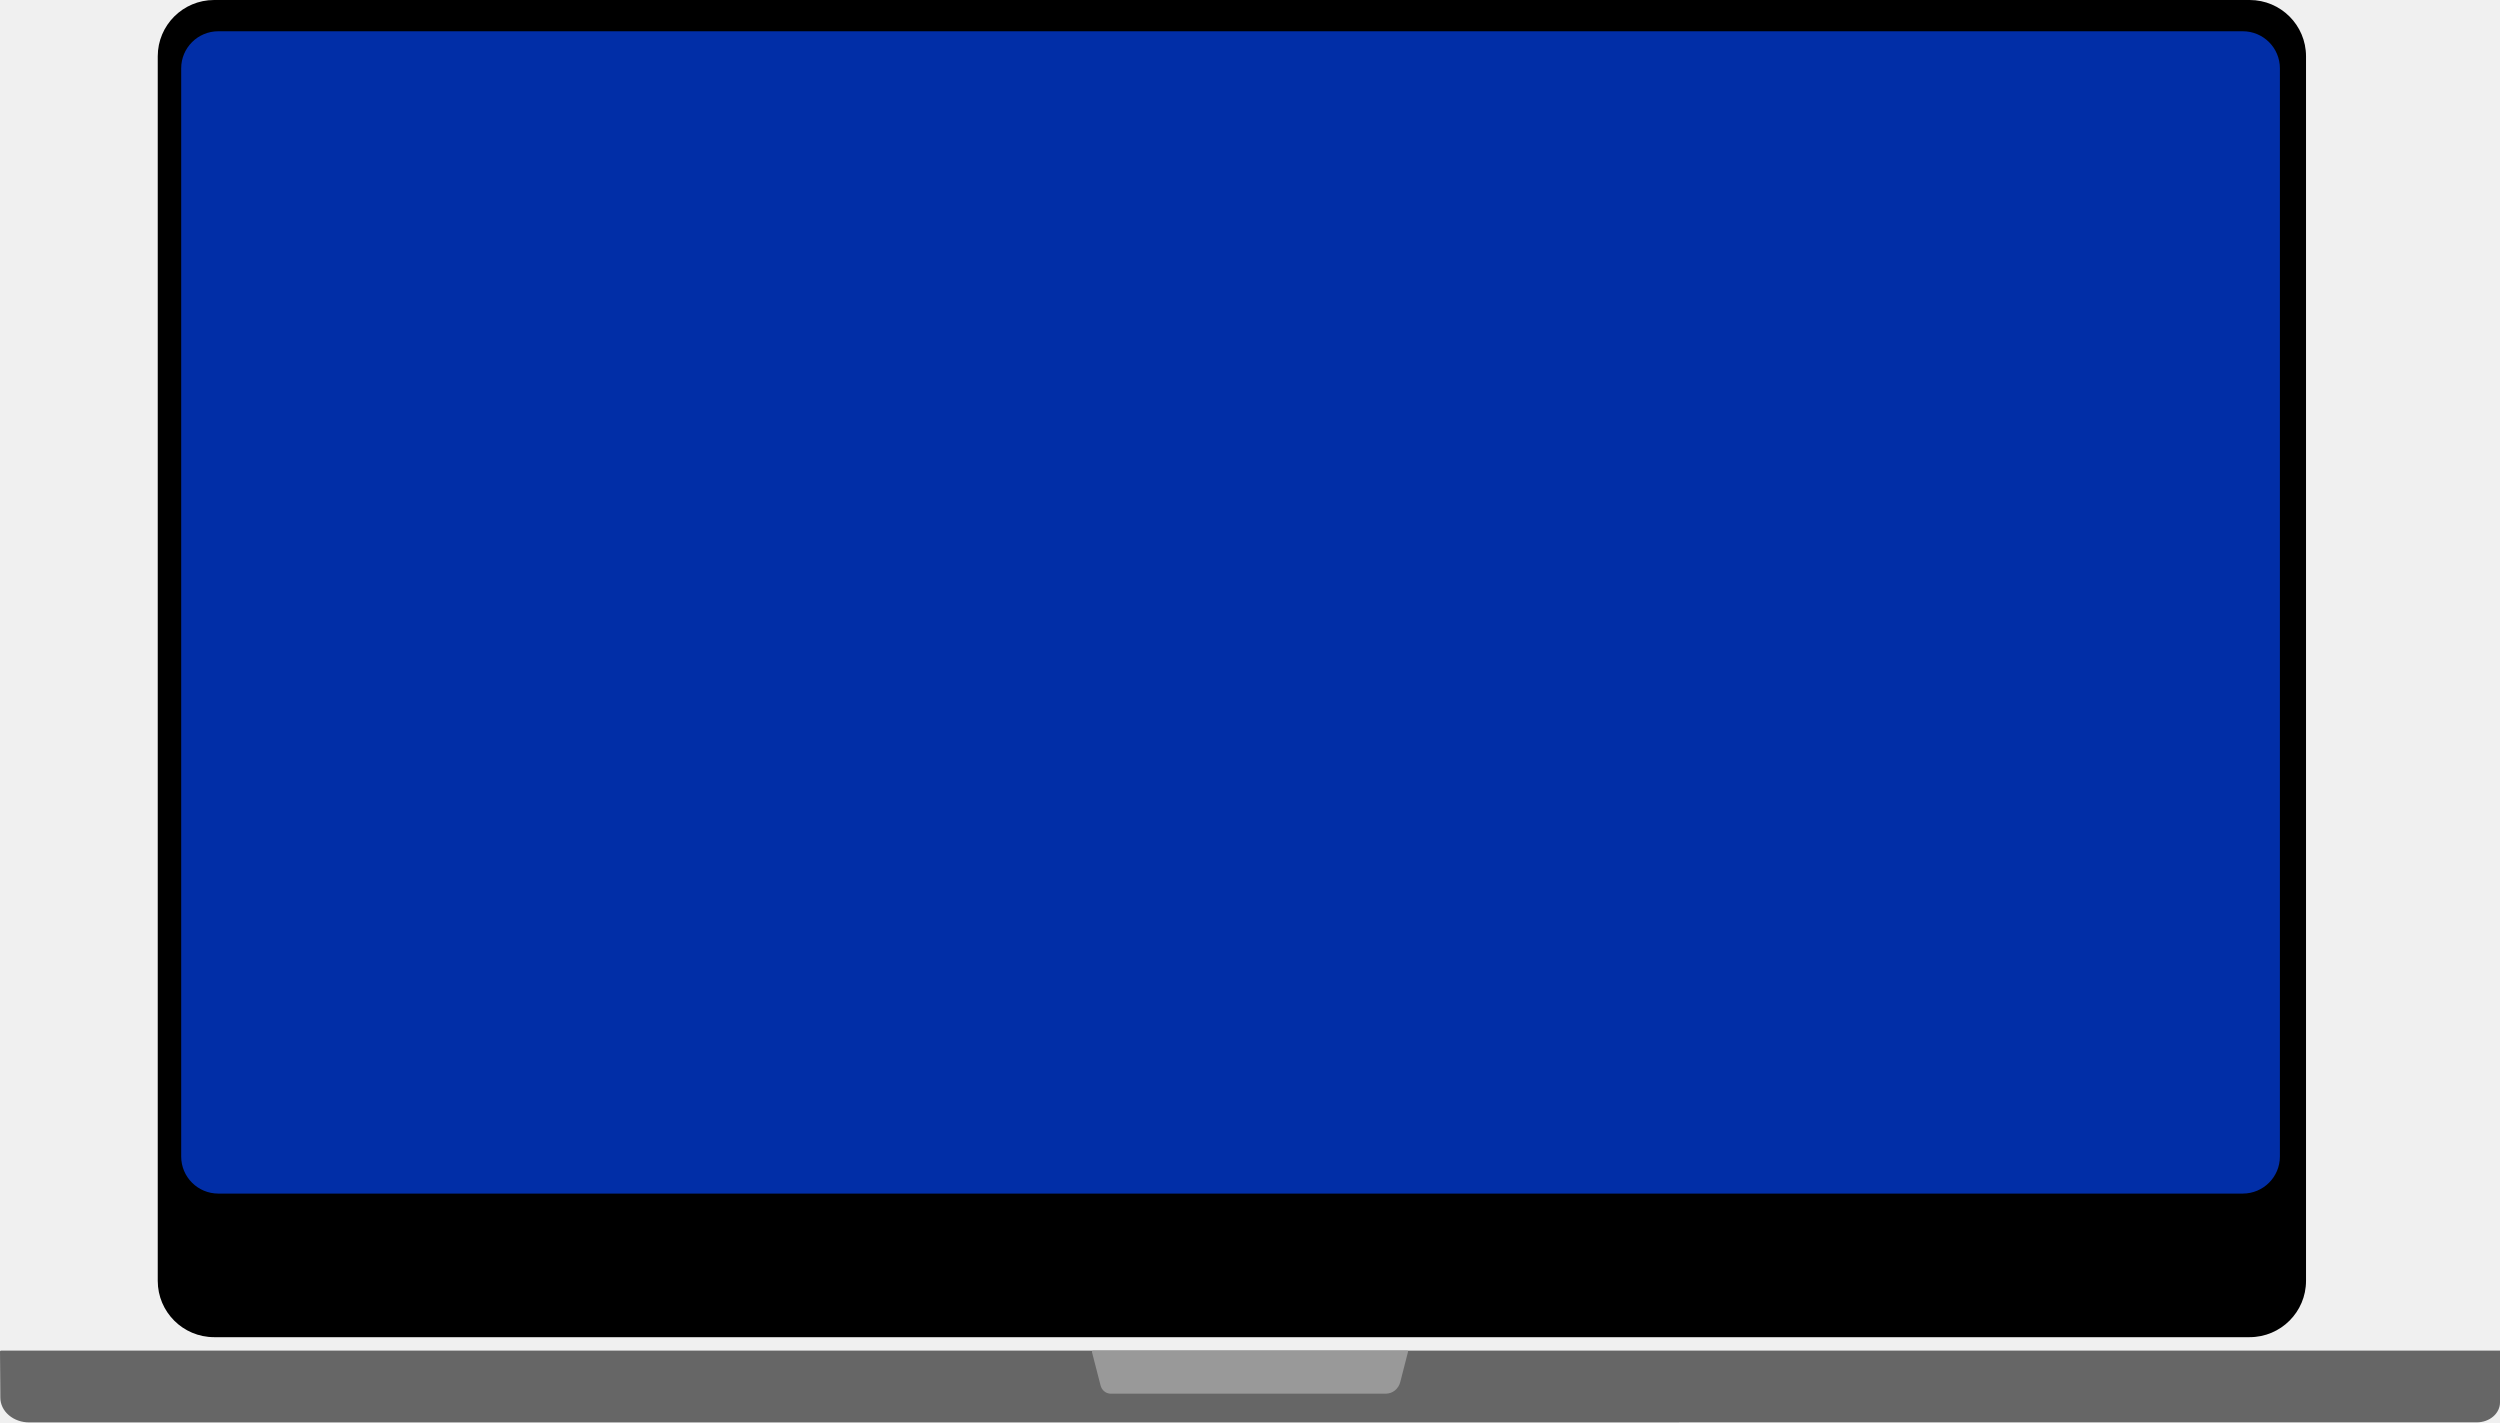
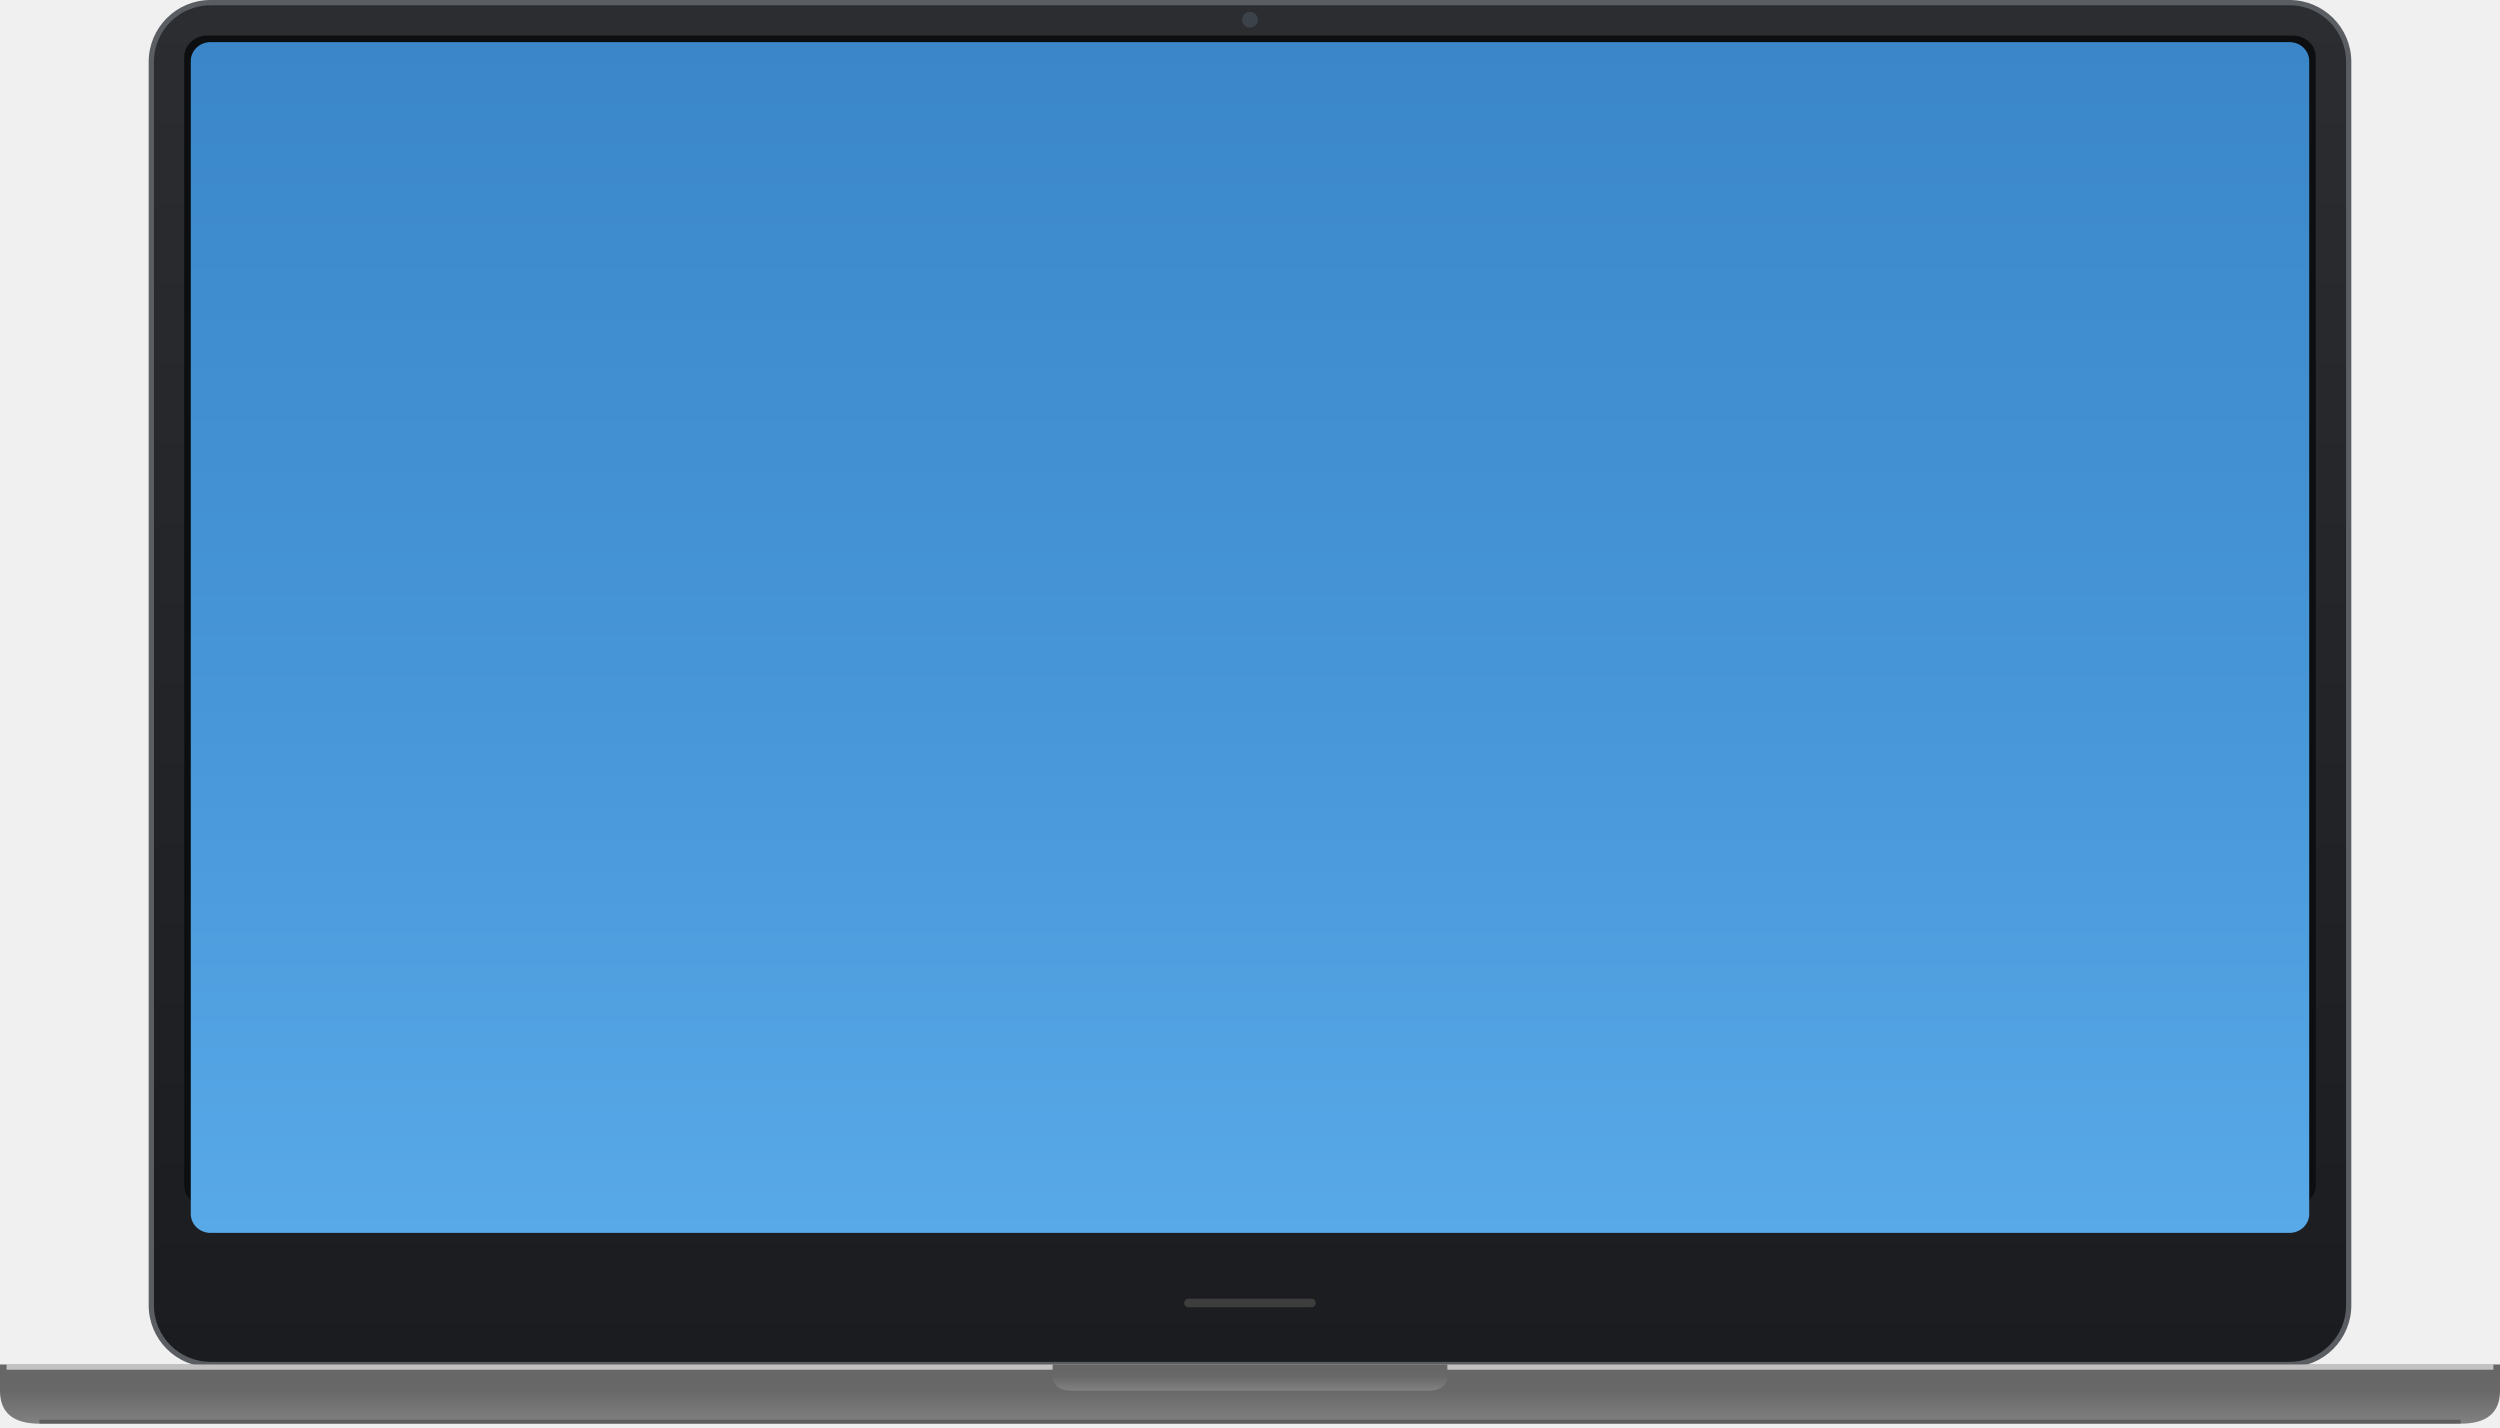
- <svg xmlns="http://www.w3.org/2000/svg" width="174" height="99" viewBox="0 0 174 99" fill="none">
-   <path d="M156.575 0H14.903C12.736 0 10.979 1.754 10.979 3.918V89.148C10.979 91.312 12.736 93.067 14.903 93.067H156.575C158.742 93.067 160.499 91.312 160.499 89.148V3.918C160.499 1.754 158.742 0 156.575 0Z" fill="black" />
-   <path d="M156.098 2.176H15.194C13.767 2.176 12.611 3.33 12.611 4.755V80.494C12.611 81.919 13.767 83.073 15.194 83.073H156.098C157.525 83.073 158.681 81.919 158.681 80.494V4.755C158.681 3.33 157.525 2.176 156.098 2.176Z" fill="#012EA7" />
-   <path d="M0.083 94H174V97.608C174 97.976 173.83 98.329 173.527 98.589C173.225 98.849 172.814 98.995 172.386 98.995L2.032 99C1.501 99 0.992 98.82 0.616 98.499C0.239 98.177 0.026 97.741 0.023 97.286L1.57211e-06 94.072C-6.58088e-05 94.062 0.002 94.053 0.006 94.044C0.01 94.036 0.016 94.028 0.024 94.021C0.032 94.014 0.041 94.009 0.051 94.006C0.061 94.002 0.072 94 0.083 94Z" fill="#666666" />
-   <path d="M97.997 94.09L97.457 96.194C97.398 96.425 97.267 96.629 97.085 96.775C96.903 96.921 96.68 97 96.45 97H77.31C77.149 97 76.992 96.944 76.863 96.842C76.735 96.739 76.643 96.595 76.601 96.432L76.004 94.119C75.987 94.054 76.026 94 76.091 94C83.371 94 90.651 94 97.931 94C97.98 94 98.01 94.04 97.997 94.09Z" fill="#999999" />
+ <svg xmlns="http://www.w3.org/2000/svg" width="380" height="217" viewBox="0 0 380 217" fill="none">
+   <g id="Group 1">
+     <path id="Vector" d="M348 0.4H32C27.029 0.4 23 4.429 23 9.4V198.4C23 203.371 27.029 207.4 32 207.4H348C352.971 207.4 357 203.371 357 198.4V9.4C357 4.429 352.971 0.4 348 0.4Z" fill="url(#paint0_linear_992_2)" stroke="#5A5D62" stroke-width="0.8" />
+     <path id="Vector_2" d="M348.5 5.4H31.5C29.567 5.4 28 6.86 28 8.662V180.138C28 181.94 29.567 183.4 31.5 183.4H348.5C350.433 183.4 352 181.94 352 180.138V8.662C352 6.86 350.433 5.4 348.5 5.4Z" fill="#0D0E10" />
+     <path id="Vector_3" d="M348 6.4H32C30.343 6.4 29 7.686 29 9.273V184.527C29 186.114 30.343 187.4 32 187.4H348C349.657 187.4 351 186.114 351 184.527V9.273C351 7.686 349.657 6.4 348 6.4Z" fill="url(#paint1_linear_992_2)" />
+     <path id="Vector_4" d="M190 4.2C190.663 4.2 191.2 3.663 191.2 3C191.2 2.337 190.663 1.8 190 1.8C189.337 1.8 188.8 2.337 188.8 3C188.8 3.663 189.337 4.2 190 4.2Z" fill="#3C424A" />
+     <path id="Vector_5" d="M199.35 197.4H180.65C180.291 197.4 180 197.691 180 198.05C180 198.409 180.291 198.7 180.65 198.7H199.35C199.709 198.7 200 198.409 200 198.05C200 197.691 199.709 197.4 199.35 197.4Z" fill="#3D3D3D" />
+     <path id="Vector_6" d="M0 207.4H380V211.4C380 214.733 378 216.4 374 216.4H6C2 216.4 0 214.733 0 211.4V207.4Z" fill="url(#paint2_linear_992_2)" />
+     <path id="Vector_7" d="M379 207.4H1V208.2H379V207.4Z" fill="white" fill-opacity="0.6" />
+     <path id="Vector_8" d="M160 207.4H220V208.9C220 210.567 219 211.4 217 211.4H163C161 211.4 160 210.567 160 208.9V207.4Z" fill="url(#paint3_linear_992_2)" />
+     <path id="Vector_9" d="M374 215.8H6V216.4H374V215.8Z" fill="#3D3D3D" fill-opacity="0.5" />
+   </g>
+   <defs>
+     <linearGradient id="paint0_linear_992_2" x1="23" y1="0.4" x2="23" y2="207.4" gradientUnits="userSpaceOnUse">
+       <stop stop-color="#2B2D31" />
+       <stop offset="1" stop-color="#1B1C1F" />
+     </linearGradient>
+     <linearGradient id="paint1_linear_992_2" x1="190" y1="6.4" x2="190" y2="187.4" gradientUnits="userSpaceOnUse">
+       <stop stop-color="#3A86C8" />
+       <stop offset="0.55" stop-color="#4796D8" />
+       <stop offset="1" stop-color="#58A9E8" />
+     </linearGradient>
+     <linearGradient id="paint2_linear_992_2" x1="0" y1="207.4" x2="0" y2="216.4" gradientUnits="userSpaceOnUse">
+       <stop stop-color="#666666" />
+       <stop offset="0.45" stop-color="#686868" />
+       <stop offset="1" stop-color="#818181" />
+     </linearGradient>
+     <linearGradient id="paint3_linear_992_2" x1="160" y1="207.4" x2="160" y2="211.4" gradientUnits="userSpaceOnUse">
+       <stop stop-color="#666666" />
+       <stop offset="0.45" stop-color="#686868" />
+       <stop offset="1" stop-color="#818181" />
+     </linearGradient>
+   </defs>
</svg>
